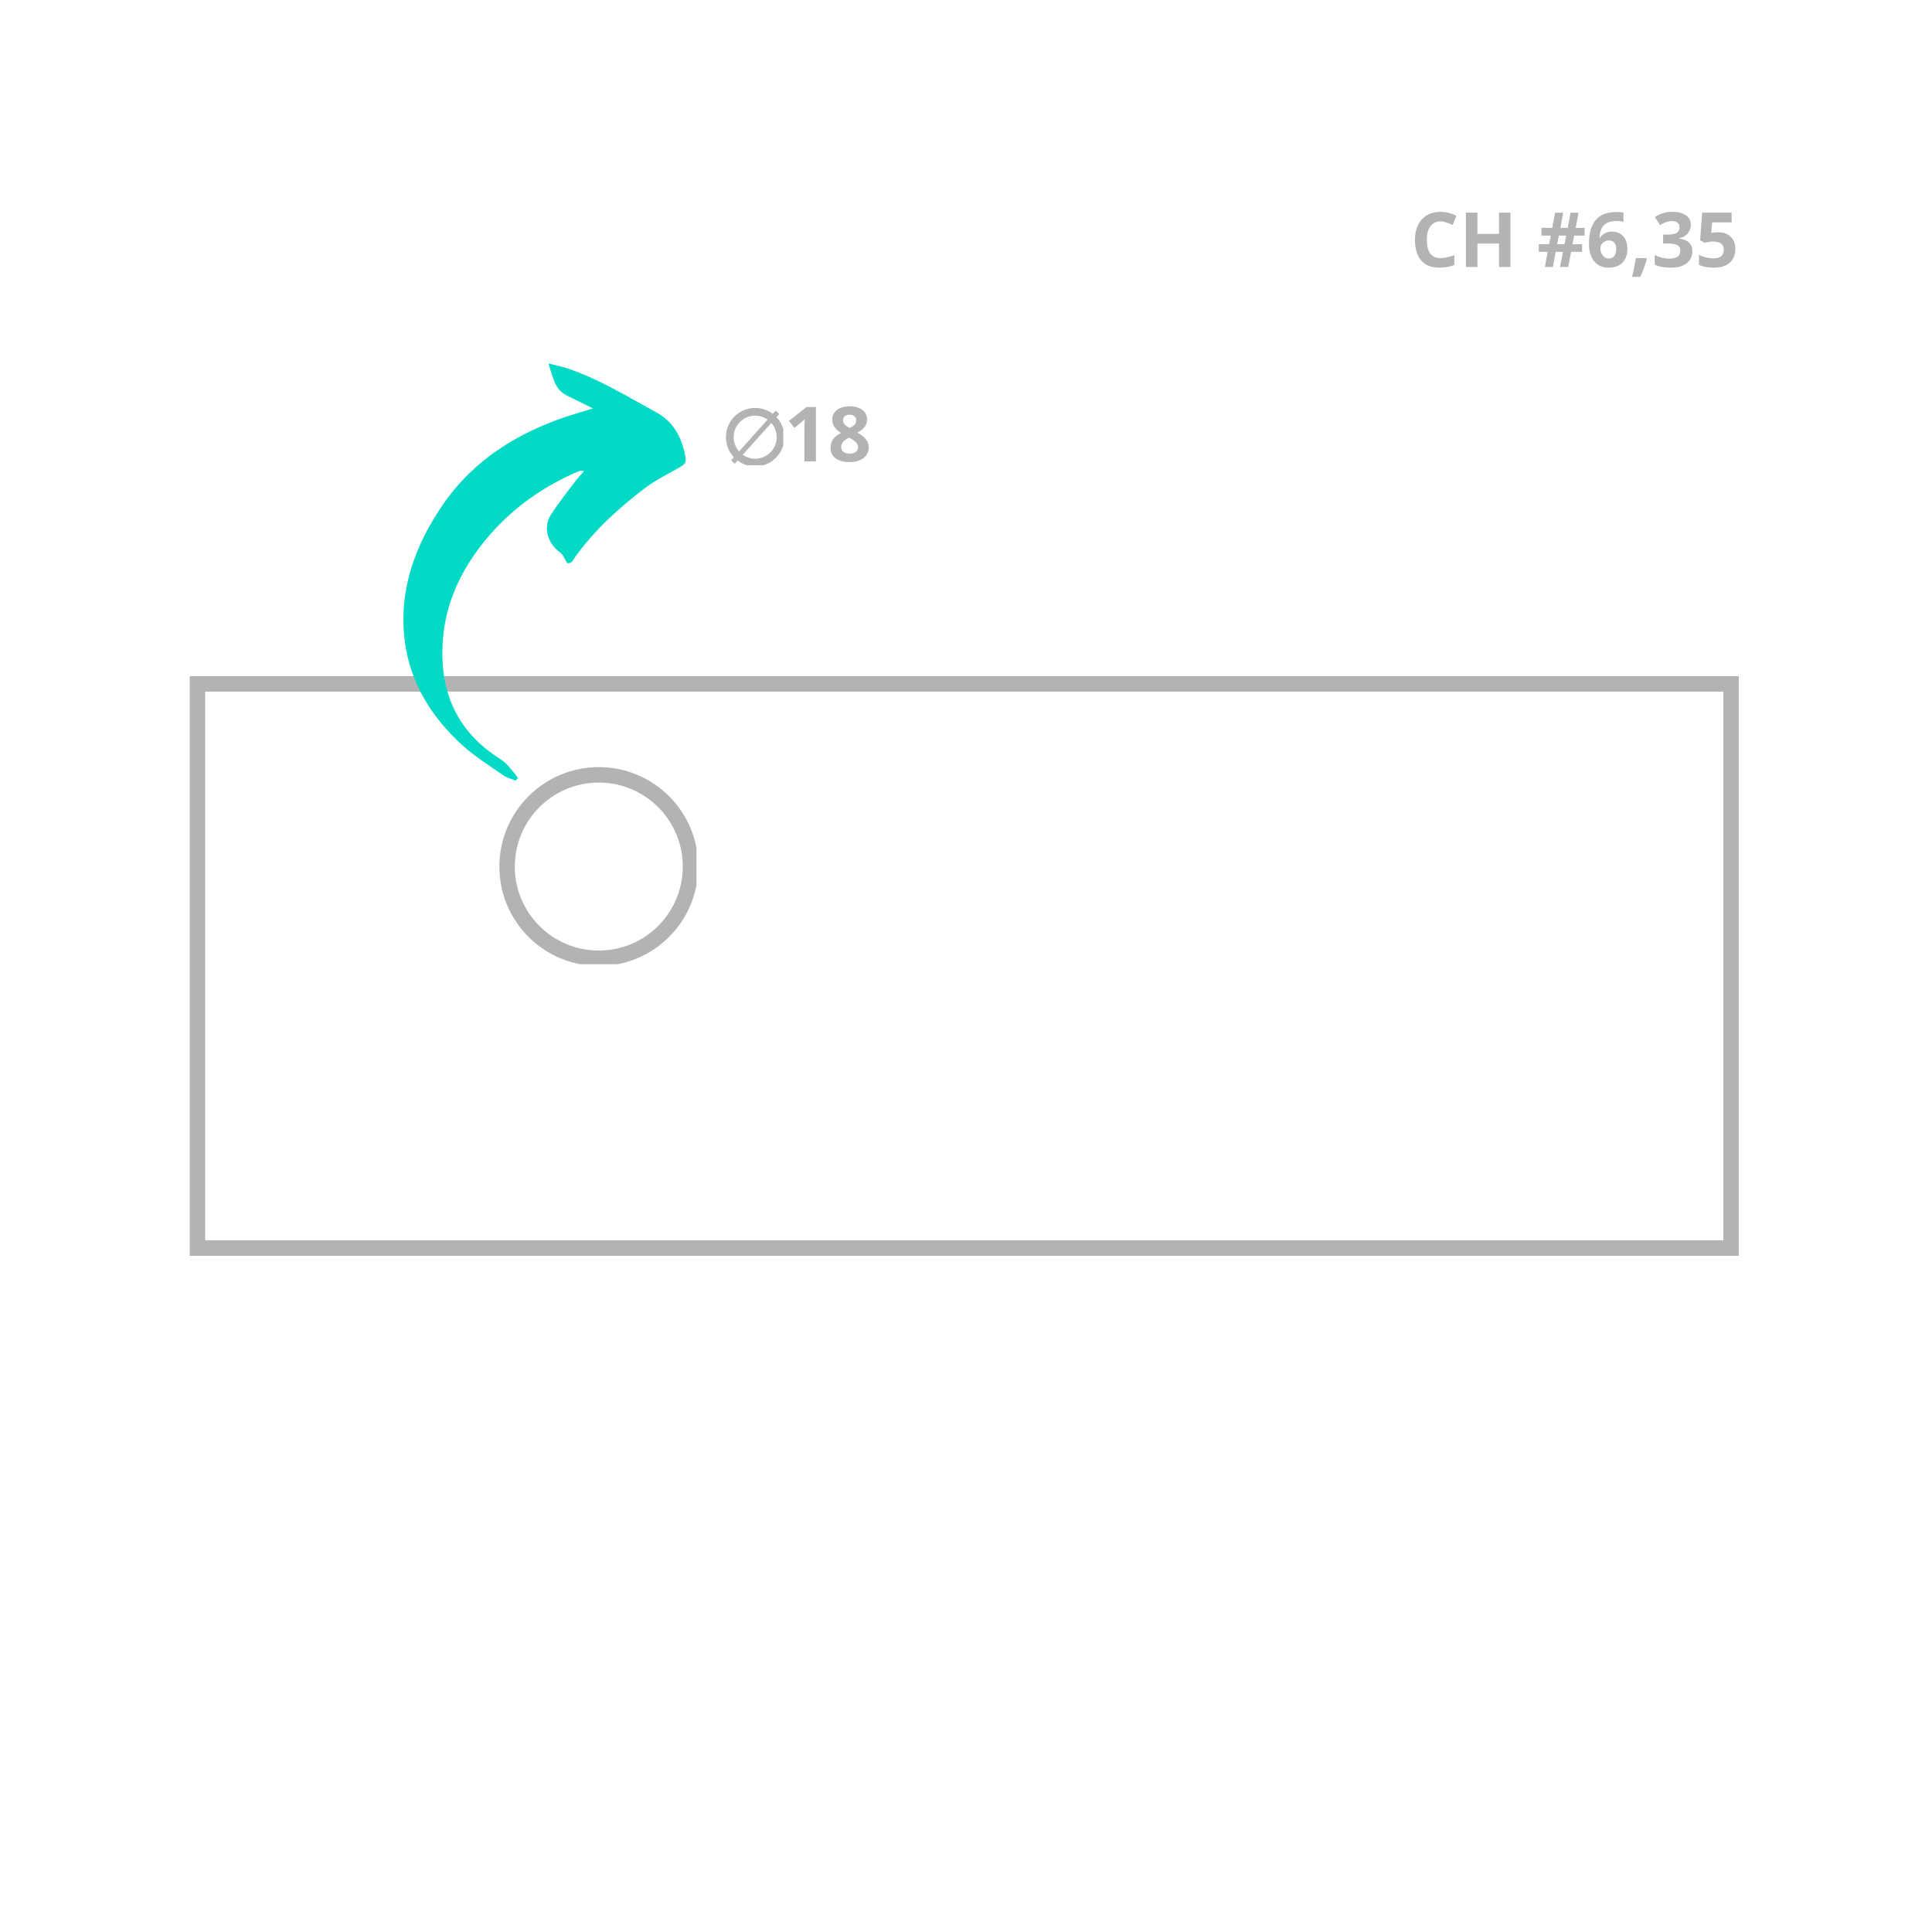
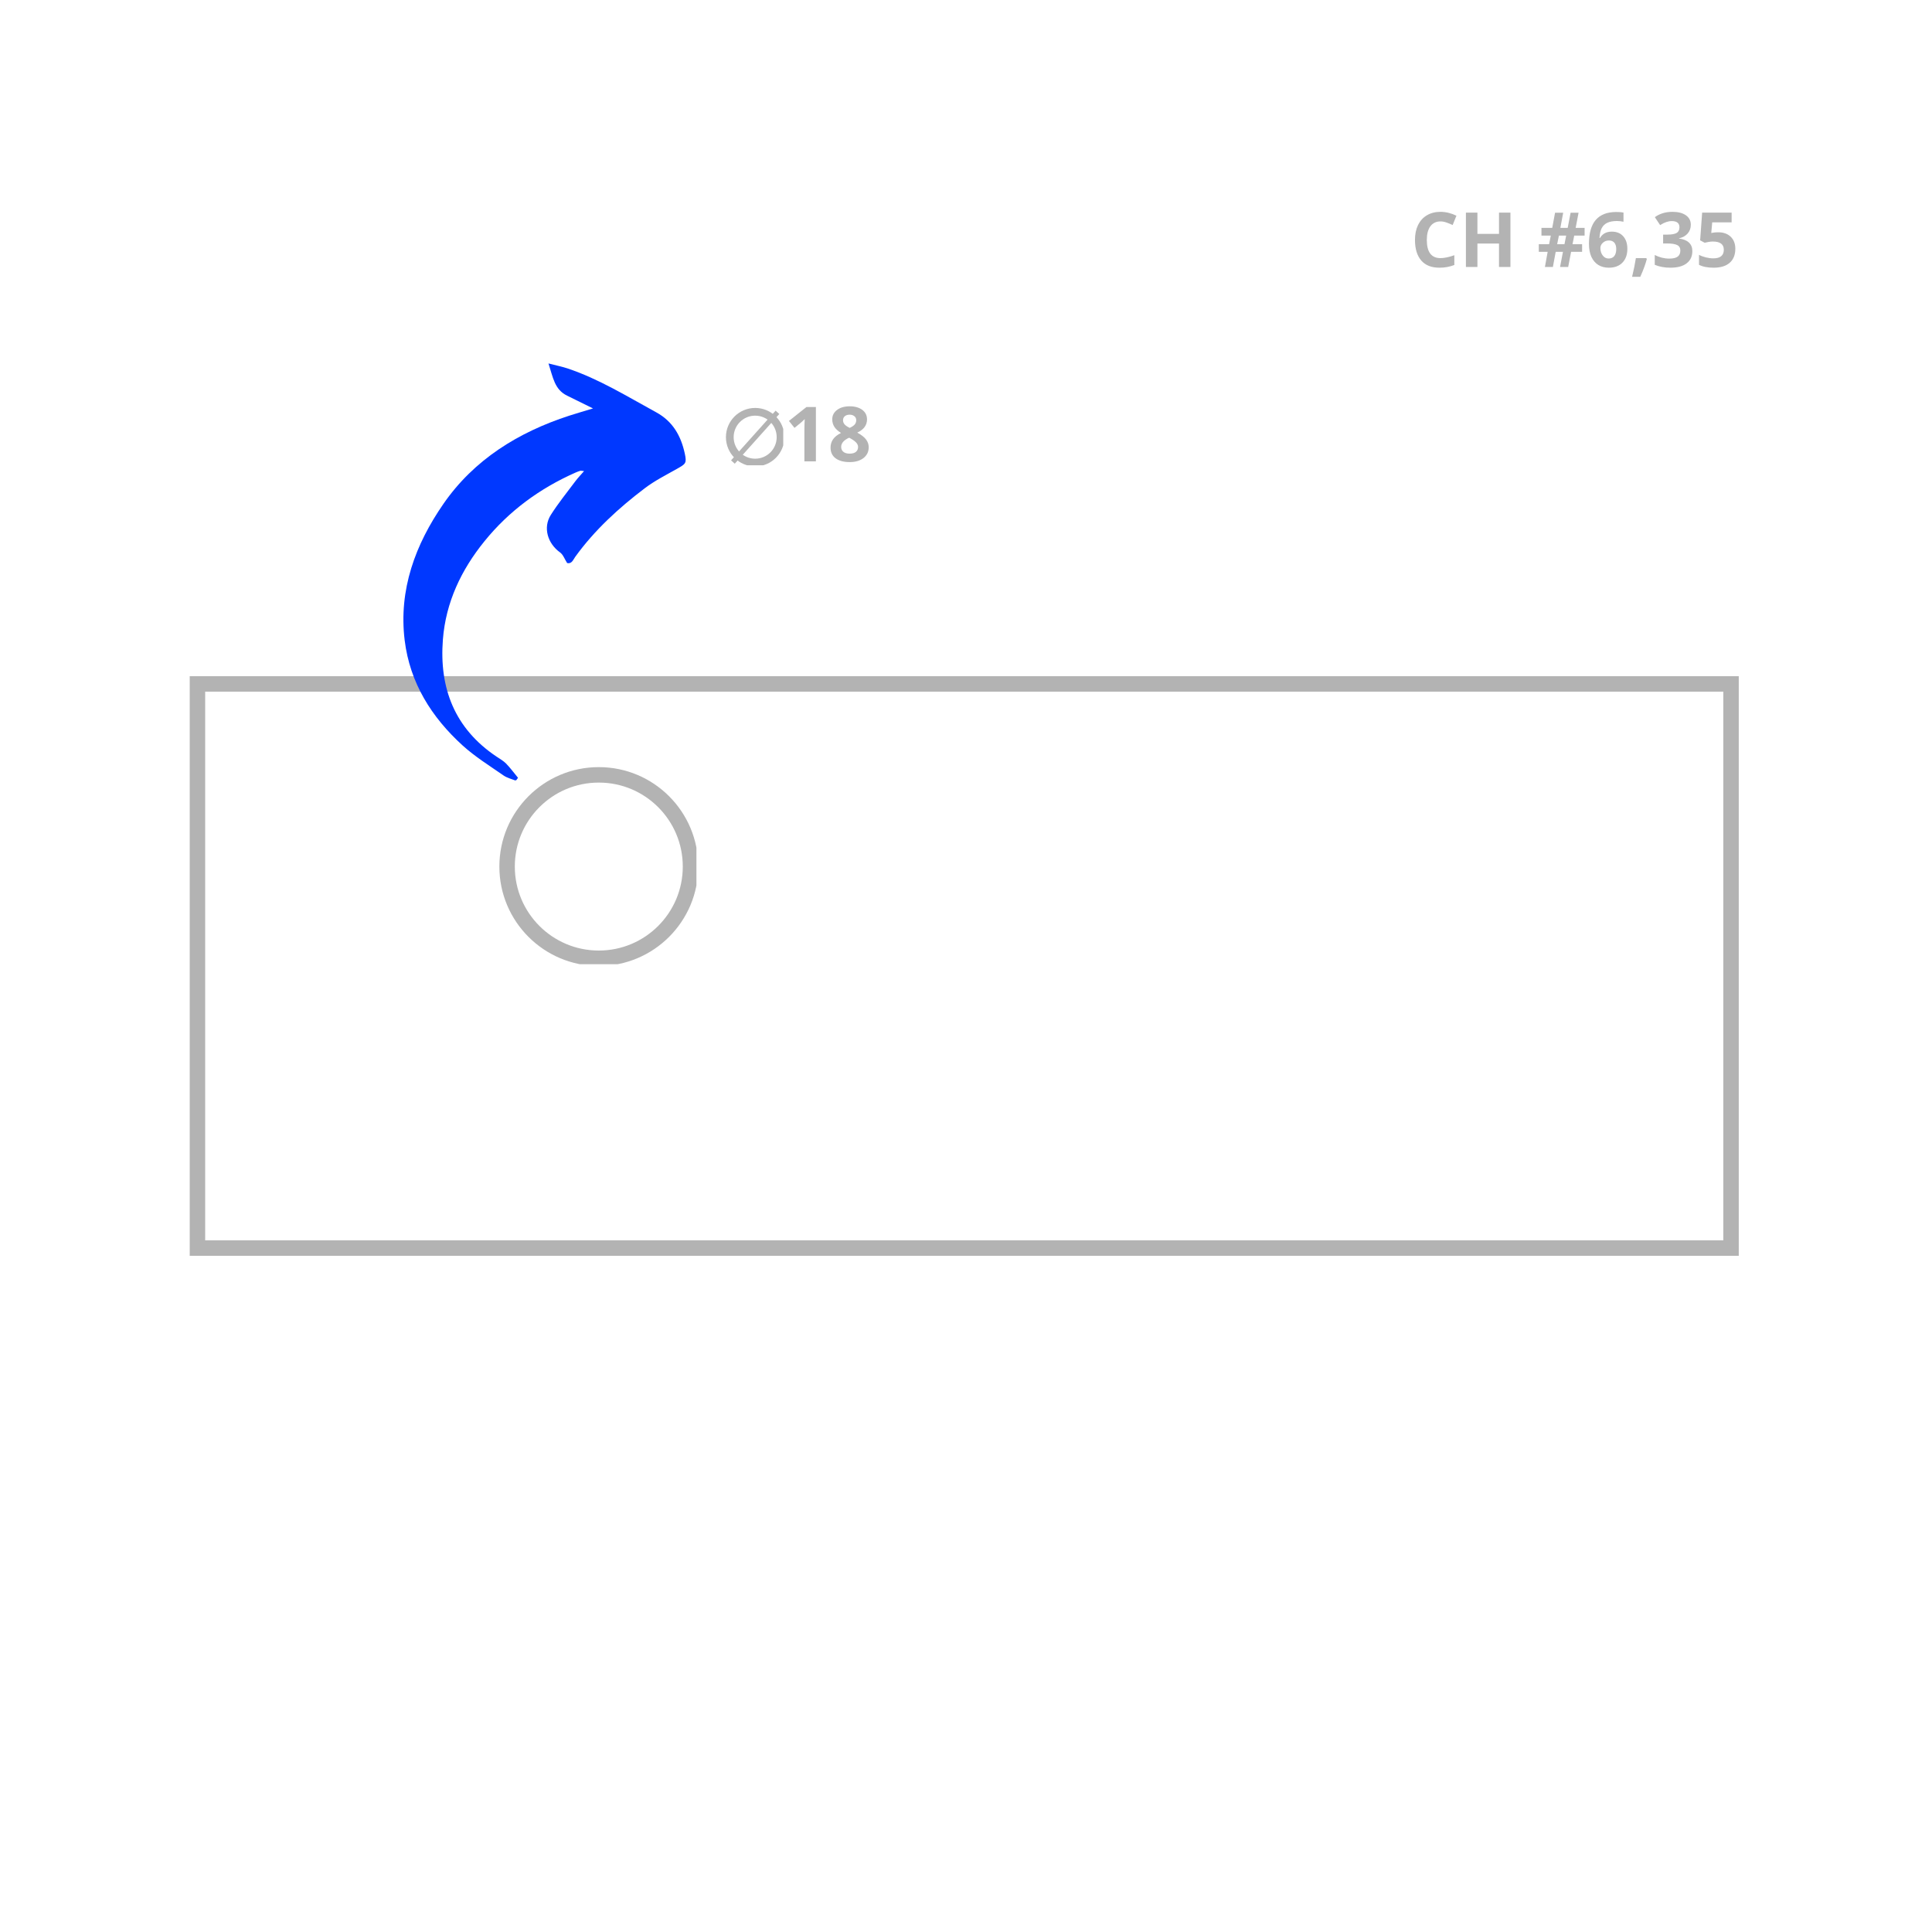
<svg xmlns="http://www.w3.org/2000/svg" width="500" zoomAndPan="magnify" viewBox="0 0 375 375" height="500" preserveAspectRatio="xMidYMid meet" version="1.0">
  <defs>
    <g />
-     <clipPath id="98dba7b4fd">
+     <clipPath id="f597bdae46">
      <path d="M 36.824 131.25 L 337.492 131.25 L 337.492 243.75 L 36.824 243.75 Z M 36.824 131.25 " clip-rule="nonzero" />
    </clipPath>
-     <clipPath id="8de3f29afe">
+     <clipPath id="07b4621f7c">
      <path d="M 96.926 148.898 L 135.176 148.898 L 135.176 187.148 L 96.926 187.148 Z M 96.926 148.898 " clip-rule="nonzero" />
    </clipPath>
-     <clipPath id="edfef2129e">
+     <clipPath id="fdb66a4a68">
      <path d="M 116.227 148.898 C 105.566 148.898 96.926 157.539 96.926 168.199 C 96.926 178.855 105.566 187.5 116.227 187.5 C 126.887 187.5 135.527 178.855 135.527 168.199 C 135.527 157.539 126.887 148.898 116.227 148.898 Z M 116.227 148.898 " clip-rule="nonzero" />
    </clipPath>
-     <clipPath id="a7676fe78b">
+     <clipPath id="4931e2a66d">
      <path d="M 78 70 L 134 70 L 134 152 L 78 152 Z M 78 70 " clip-rule="nonzero" />
    </clipPath>
-     <clipPath id="5d0afaf12b">
+     <clipPath id="a865204d3d">
      <path d="M 130.238 67.168 L 140.867 145.957 L 82.148 153.875 L 71.52 75.09 Z M 130.238 67.168 " clip-rule="nonzero" />
    </clipPath>
-     <clipPath id="a463448f56">
+     <clipPath id="b8890b94a7">
      <path d="M 71.777 75.055 L 82.406 153.844 L 141.121 145.922 L 130.496 67.137 Z M 71.777 75.055 " clip-rule="nonzero" />
    </clipPath>
-     <clipPath id="08bb29e859">
+     <clipPath id="691bf7ff6c">
      <path d="M 140.902 79.18 L 152.027 79.18 L 152.027 90.305 L 140.902 90.305 Z M 140.902 79.18 " clip-rule="nonzero" />
    </clipPath>
-     <clipPath id="8eaa2e9227">
+     <clipPath id="0ee0939afd">
      <path d="M 146.578 79.18 C 143.445 79.18 140.902 81.719 140.902 84.855 C 140.902 87.992 143.445 90.531 146.578 90.531 C 149.715 90.531 152.254 87.992 152.254 84.855 C 152.254 81.719 149.715 79.18 146.578 79.18 Z M 146.578 79.18 " clip-rule="nonzero" />
    </clipPath>
  </defs>
-   <g clip-path="url(#98dba7b4fd)">
+   <g clip-path="url(#f597bdae46)">
    <path stroke-linecap="butt" transform="matrix(0.75, 0, 0, 0.75, 36.82489, 131.2513)" fill="none" stroke-linejoin="miter" d="M -0.001 -0.002 L 400.89 -0.002 L 400.89 149.998 L -0.001 149.998 Z M -0.001 -0.002 " stroke="#b3b3b3" stroke-width="8" stroke-opacity="1" stroke-miterlimit="4" />
  </g>
-   <g clip-path="url(#8de3f29afe)">
-     <g clip-path="url(#edfef2129e)">
+   <g clip-path="url(#07b4621f7c)">
+     <g clip-path="url(#fdb66a4a68)">
      <path stroke-linecap="butt" transform="matrix(0.75, 0, 0, 0.75, 96.92621, 148.8971)" fill="none" stroke-linejoin="miter" d="M 25.734 0.002 C 11.52 0.002 -0.001 11.523 -0.001 25.736 C -0.001 39.945 11.52 51.471 25.734 51.471 C 39.947 51.471 51.468 39.945 51.468 25.736 C 51.468 11.523 39.947 0.002 25.734 0.002 Z M 25.734 0.002 " stroke="#b3b3b3" stroke-width="8" stroke-opacity="1" stroke-miterlimit="4" />
    </g>
  </g>
-   <g clip-path="url(#a7676fe78b)">
-     <g clip-path="url(#5d0afaf12b)">
-       <g clip-path="url(#a463448f56)">
-         <path fill="#03dac5" d="M 113.367 91.438 C 112.734 92.168 112.168 92.754 111.68 93.402 C 110.062 95.562 108.359 97.668 106.914 99.941 C 105.359 102.391 106.285 105.488 108.707 107.227 C 109.309 107.66 109.598 108.531 110.078 109.281 C 110.984 109.512 111.25 108.641 111.664 108.066 C 115.414 102.879 120.094 98.605 125.148 94.77 C 127.078 93.301 129.297 92.191 131.422 90.988 C 133.09 90.043 133.328 89.922 132.914 88.016 C 132.176 84.621 130.605 81.789 127.359 80.023 C 121.723 76.949 116.262 73.547 110.125 71.5 C 109.125 71.172 108.086 70.965 106.461 70.547 C 107.348 73.293 107.641 75.613 110.082 76.801 C 111.578 77.527 113.055 78.273 115.102 79.277 C 113.172 79.867 111.84 80.246 110.523 80.672 C 100.613 83.887 92 89.211 86.055 97.82 C 80.637 105.652 77.344 114.441 78.547 124.285 C 79.566 132.551 83.754 139.199 89.789 144.691 C 92.207 146.887 95.039 148.641 97.734 150.516 C 98.438 151.004 99.324 151.203 100.133 151.535 C 100.273 151.344 100.41 151.156 100.547 150.969 C 99.781 150.039 99.062 149.062 98.227 148.203 C 97.703 147.668 97.012 147.289 96.383 146.863 C 88.258 141.426 85.227 133.582 85.965 124.133 C 86.527 116.914 89.523 110.609 94.047 105.039 C 98.812 99.156 104.773 94.801 111.691 91.734 C 111.996 91.598 112.316 91.477 112.637 91.379 C 112.781 91.348 112.953 91.402 113.367 91.438 Z M 113.367 91.438 " fill-opacity="1" fill-rule="nonzero" />
+   <g clip-path="url(#4931e2a66d)">
+     <g clip-path="url(#a865204d3d)">
+       <g clip-path="url(#b8890b94a7)">
+         <path fill="#0038ff" d="M 113.367 91.438 C 112.734 92.168 112.168 92.754 111.68 93.402 C 110.062 95.562 108.359 97.668 106.914 99.941 C 105.359 102.391 106.285 105.488 108.707 107.227 C 109.309 107.66 109.598 108.531 110.078 109.281 C 110.984 109.512 111.25 108.641 111.664 108.066 C 115.414 102.879 120.094 98.605 125.148 94.77 C 127.078 93.301 129.297 92.191 131.422 90.988 C 133.09 90.043 133.328 89.922 132.914 88.016 C 132.176 84.621 130.605 81.789 127.359 80.023 C 121.723 76.949 116.262 73.547 110.125 71.5 C 109.125 71.172 108.086 70.965 106.461 70.547 C 107.348 73.293 107.641 75.613 110.082 76.801 C 111.578 77.527 113.055 78.273 115.102 79.277 C 113.172 79.867 111.84 80.246 110.523 80.672 C 100.613 83.887 92 89.211 86.055 97.82 C 80.637 105.652 77.344 114.441 78.547 124.285 C 79.566 132.551 83.754 139.199 89.789 144.691 C 92.207 146.887 95.039 148.641 97.734 150.516 C 98.438 151.004 99.324 151.203 100.133 151.535 C 100.273 151.344 100.41 151.156 100.547 150.969 C 99.781 150.039 99.062 149.062 98.227 148.203 C 97.703 147.668 97.012 147.289 96.383 146.863 C 88.258 141.426 85.227 133.582 85.965 124.133 C 86.527 116.914 89.523 110.609 94.047 105.039 C 98.812 99.156 104.773 94.801 111.691 91.734 C 111.996 91.598 112.316 91.477 112.637 91.379 C 112.781 91.348 112.953 91.402 113.367 91.438 Z M 113.367 91.438 " fill-opacity="1" fill-rule="nonzero" />
      </g>
    </g>
  </g>
  <path stroke-linecap="butt" transform="matrix(0.322877, -0.360223, 0.360223, 0.322877, 141.8962, 89.35749)" fill="none" stroke-linejoin="miter" d="M 0.003 1.001 L 26.783 0.996 " stroke="#b3b3b3" stroke-width="2" stroke-opacity="1" stroke-miterlimit="4" />
-   <g clip-path="url(#08bb29e859)">
-     <g clip-path="url(#8eaa2e9227)">
+   <g clip-path="url(#691bf7ff6c)">
+     <g clip-path="url(#0ee0939afd)">
      <path stroke-linecap="butt" transform="matrix(0.483746, 0, 0, 0.483746, 140.9026, 79.17925)" fill="none" stroke-linejoin="miter" d="M 11.732 0.001 C 5.256 0.001 -0.001 5.25 -0.001 11.734 C -0.001 18.218 5.256 23.467 11.732 23.467 C 18.217 23.467 23.465 18.218 23.465 11.734 C 23.465 5.25 18.217 0.001 11.732 0.001 Z M 11.732 0.001 " stroke="#b3b3b3" stroke-width="6.202" stroke-opacity="1" stroke-miterlimit="4" />
    </g>
  </g>
  <g fill="#b3b3b3" fill-opacity="1">
    <g transform="translate(152.2577, 89.5509)">
      <g>
        <path d="M 6.109 0 L 3.875 0 L 3.875 -6.109 L 3.891 -7.109 L 3.938 -8.203 C 3.562 -7.836 3.301 -7.598 3.156 -7.484 L 1.953 -6.5 L 0.875 -7.844 L 4.266 -10.547 L 6.109 -10.547 Z M 6.109 0 " />
      </g>
    </g>
  </g>
  <g fill="#b3b3b3" fill-opacity="1">
    <g transform="translate(160.6939, 89.5509)">
      <g>
        <path d="M 4.234 -10.688 C 5.242 -10.688 6.055 -10.457 6.672 -10 C 7.285 -9.539 7.594 -8.922 7.594 -8.141 C 7.594 -7.598 7.441 -7.113 7.141 -6.688 C 6.848 -6.27 6.367 -5.898 5.703 -5.578 C 6.492 -5.148 7.062 -4.707 7.406 -4.25 C 7.75 -3.789 7.922 -3.285 7.922 -2.734 C 7.922 -1.867 7.582 -1.172 6.906 -0.641 C 6.227 -0.117 5.336 0.141 4.234 0.141 C 3.078 0.141 2.164 -0.102 1.5 -0.594 C 0.844 -1.082 0.516 -1.773 0.516 -2.672 C 0.516 -3.273 0.676 -3.812 1 -4.281 C 1.32 -4.75 1.836 -5.16 2.547 -5.516 C 1.941 -5.891 1.504 -6.297 1.234 -6.734 C 0.973 -7.172 0.844 -7.645 0.844 -8.156 C 0.844 -8.906 1.156 -9.516 1.781 -9.984 C 2.406 -10.453 3.223 -10.688 4.234 -10.688 Z M 2.578 -2.812 C 2.578 -2.395 2.723 -2.07 3.016 -1.844 C 3.305 -1.613 3.703 -1.5 4.203 -1.5 C 4.754 -1.5 5.164 -1.613 5.438 -1.844 C 5.719 -2.082 5.859 -2.398 5.859 -2.797 C 5.859 -3.117 5.719 -3.422 5.438 -3.703 C 5.164 -3.984 4.727 -4.281 4.125 -4.594 C 3.094 -4.125 2.578 -3.531 2.578 -2.812 Z M 4.219 -9.062 C 3.832 -9.062 3.52 -8.961 3.281 -8.766 C 3.051 -8.566 2.938 -8.305 2.938 -7.984 C 2.938 -7.691 3.031 -7.43 3.219 -7.203 C 3.406 -6.973 3.742 -6.738 4.234 -6.5 C 4.703 -6.719 5.031 -6.941 5.219 -7.172 C 5.406 -7.41 5.5 -7.68 5.5 -7.984 C 5.5 -8.316 5.379 -8.578 5.141 -8.766 C 4.898 -8.961 4.594 -9.062 4.219 -9.062 Z M 4.219 -9.062 " />
      </g>
    </g>
  </g>
  <g fill="#b3b3b3" fill-opacity="1">
    <g transform="translate(273.787, 51.81914)">
      <g>
        <path d="M 5.812 -8.844 C 4.969 -8.844 4.312 -8.523 3.844 -7.891 C 3.383 -7.254 3.156 -6.375 3.156 -5.25 C 3.156 -2.895 4.039 -1.719 5.812 -1.719 C 6.551 -1.719 7.445 -1.906 8.5 -2.281 L 8.5 -0.391 C 7.633 -0.035 6.664 0.141 5.594 0.141 C 4.062 0.141 2.891 -0.32 2.078 -1.25 C 1.266 -2.188 0.859 -3.523 0.859 -5.266 C 0.859 -6.359 1.055 -7.316 1.453 -8.141 C 1.859 -8.961 2.43 -9.594 3.172 -10.031 C 3.922 -10.477 4.801 -10.703 5.812 -10.703 C 6.832 -10.703 7.863 -10.453 8.906 -9.953 L 8.172 -8.141 C 7.773 -8.328 7.379 -8.488 6.984 -8.625 C 6.586 -8.77 6.195 -8.844 5.812 -8.844 Z M 5.812 -8.844 " />
      </g>
    </g>
  </g>
  <g fill="#b3b3b3" fill-opacity="1">
    <g transform="translate(283.2047, 51.81914)">
      <g>
        <path d="M 9.969 0 L 7.75 0 L 7.75 -4.547 L 3.562 -4.547 L 3.562 0 L 1.328 0 L 1.328 -10.547 L 3.562 -10.547 L 3.562 -6.422 L 7.75 -6.422 L 7.75 -10.547 L 9.969 -10.547 Z M 9.969 0 " />
      </g>
    </g>
  </g>
  <g fill="#b3b3b3" fill-opacity="1">
    <g transform="translate(294.5131, 51.81914)">
      <g />
    </g>
  </g>
  <g fill="#b3b3b3" fill-opacity="1">
    <g transform="translate(298.3523, 51.81914)">
      <g>
        <path d="M 7.203 -6.094 L 6.875 -4.422 L 8.734 -4.422 L 8.734 -2.938 L 6.594 -2.938 L 6.031 0 L 4.453 0 L 5.016 -2.938 L 3.609 -2.938 L 3.062 0 L 1.516 0 L 2.047 -2.938 L 0.328 -2.938 L 0.328 -4.422 L 2.328 -4.422 L 2.656 -6.094 L 0.844 -6.094 L 0.844 -7.594 L 2.938 -7.594 L 3.484 -10.531 L 5.062 -10.531 L 4.516 -7.594 L 5.938 -7.594 L 6.5 -10.531 L 8.047 -10.531 L 7.484 -7.594 L 9.219 -7.594 L 9.219 -6.094 Z M 3.891 -4.422 L 5.312 -4.422 L 5.641 -6.094 L 4.234 -6.094 Z M 3.891 -4.422 " />
      </g>
    </g>
  </g>
  <g fill="#b3b3b3" fill-opacity="1">
    <g transform="translate(307.8999, 51.81914)">
      <g>
        <path d="M 0.516 -4.484 C 0.516 -6.566 0.957 -8.117 1.844 -9.141 C 2.727 -10.16 4.051 -10.672 5.812 -10.672 C 6.414 -10.672 6.883 -10.633 7.219 -10.562 L 7.219 -8.781 C 6.789 -8.875 6.367 -8.922 5.953 -8.922 C 5.191 -8.922 4.566 -8.805 4.078 -8.578 C 3.598 -8.348 3.238 -8.004 3 -7.547 C 2.758 -7.098 2.613 -6.457 2.562 -5.625 L 2.656 -5.625 C 3.133 -6.445 3.898 -6.859 4.953 -6.859 C 5.891 -6.859 6.625 -6.562 7.156 -5.969 C 7.695 -5.375 7.969 -4.555 7.969 -3.516 C 7.969 -2.391 7.648 -1.5 7.016 -0.844 C 6.379 -0.188 5.5 0.141 4.375 0.141 C 3.594 0.141 2.91 -0.035 2.328 -0.391 C 1.754 -0.754 1.305 -1.281 0.984 -1.969 C 0.672 -2.664 0.516 -3.504 0.516 -4.484 Z M 4.328 -1.641 C 4.805 -1.641 5.172 -1.797 5.422 -2.109 C 5.68 -2.43 5.812 -2.891 5.812 -3.484 C 5.812 -4.004 5.691 -4.41 5.453 -4.703 C 5.211 -4.992 4.852 -5.141 4.375 -5.141 C 3.926 -5.141 3.539 -4.992 3.219 -4.703 C 2.895 -4.41 2.734 -4.07 2.734 -3.688 C 2.734 -3.113 2.883 -2.629 3.188 -2.234 C 3.488 -1.836 3.867 -1.641 4.328 -1.641 Z M 4.328 -1.641 " />
      </g>
    </g>
  </g>
  <g fill="#b3b3b3" fill-opacity="1">
    <g transform="translate(316.3361, 51.81914)">
      <g>
        <path d="M 3.312 -1.547 C 3.062 -0.578 2.641 0.57 2.047 1.906 L 0.453 1.906 C 0.766 0.625 1.008 -0.582 1.188 -1.719 L 3.203 -1.719 Z M 3.312 -1.547 " />
      </g>
    </g>
  </g>
  <g fill="#b3b3b3" fill-opacity="1">
    <g transform="translate(320.6228, 51.81914)">
      <g>
        <path d="M 7.562 -8.188 C 7.562 -7.531 7.359 -6.969 6.953 -6.5 C 6.555 -6.039 6 -5.727 5.281 -5.562 L 5.281 -5.516 C 6.125 -5.41 6.766 -5.148 7.203 -4.734 C 7.641 -4.328 7.859 -3.773 7.859 -3.078 C 7.859 -2.055 7.488 -1.266 6.75 -0.703 C 6.02 -0.141 4.973 0.141 3.609 0.141 C 2.461 0.141 1.445 -0.047 0.562 -0.422 L 0.562 -2.328 C 0.969 -2.117 1.414 -1.945 1.906 -1.812 C 2.406 -1.688 2.895 -1.625 3.375 -1.625 C 4.102 -1.625 4.645 -1.75 5 -2 C 5.352 -2.25 5.531 -2.648 5.531 -3.203 C 5.531 -3.703 5.328 -4.051 4.922 -4.25 C 4.516 -4.457 3.867 -4.562 2.984 -4.562 L 2.188 -4.562 L 2.188 -6.281 L 3 -6.281 C 3.82 -6.281 4.422 -6.383 4.797 -6.594 C 5.172 -6.812 5.359 -7.18 5.359 -7.703 C 5.359 -8.504 4.859 -8.906 3.859 -8.906 C 3.516 -8.906 3.16 -8.844 2.797 -8.719 C 2.441 -8.602 2.047 -8.406 1.609 -8.125 L 0.578 -9.672 C 1.535 -10.359 2.68 -10.703 4.016 -10.703 C 5.109 -10.703 5.973 -10.477 6.609 -10.031 C 7.242 -9.594 7.562 -8.977 7.562 -8.188 Z M 7.562 -8.188 " />
      </g>
    </g>
  </g>
  <g fill="#b3b3b3" fill-opacity="1">
    <g transform="translate(329.059, 51.81914)">
      <g>
        <path d="M 4.438 -6.734 C 5.457 -6.734 6.266 -6.445 6.859 -5.875 C 7.461 -5.301 7.766 -4.52 7.766 -3.531 C 7.766 -2.352 7.398 -1.445 6.672 -0.812 C 5.953 -0.176 4.914 0.141 3.562 0.141 C 2.383 0.141 1.438 -0.047 0.719 -0.422 L 0.719 -2.359 C 1.102 -2.148 1.547 -1.984 2.047 -1.859 C 2.555 -1.734 3.035 -1.672 3.484 -1.672 C 4.848 -1.672 5.531 -2.227 5.531 -3.344 C 5.531 -4.406 4.82 -4.938 3.406 -4.938 C 3.156 -4.938 2.875 -4.91 2.562 -4.859 C 2.258 -4.805 2.008 -4.754 1.812 -4.703 L 0.938 -5.172 L 1.328 -10.547 L 7.047 -10.547 L 7.047 -8.656 L 3.281 -8.656 L 3.094 -6.594 L 3.344 -6.641 C 3.633 -6.703 4 -6.734 4.438 -6.734 Z M 4.438 -6.734 " />
      </g>
    </g>
  </g>
</svg>
